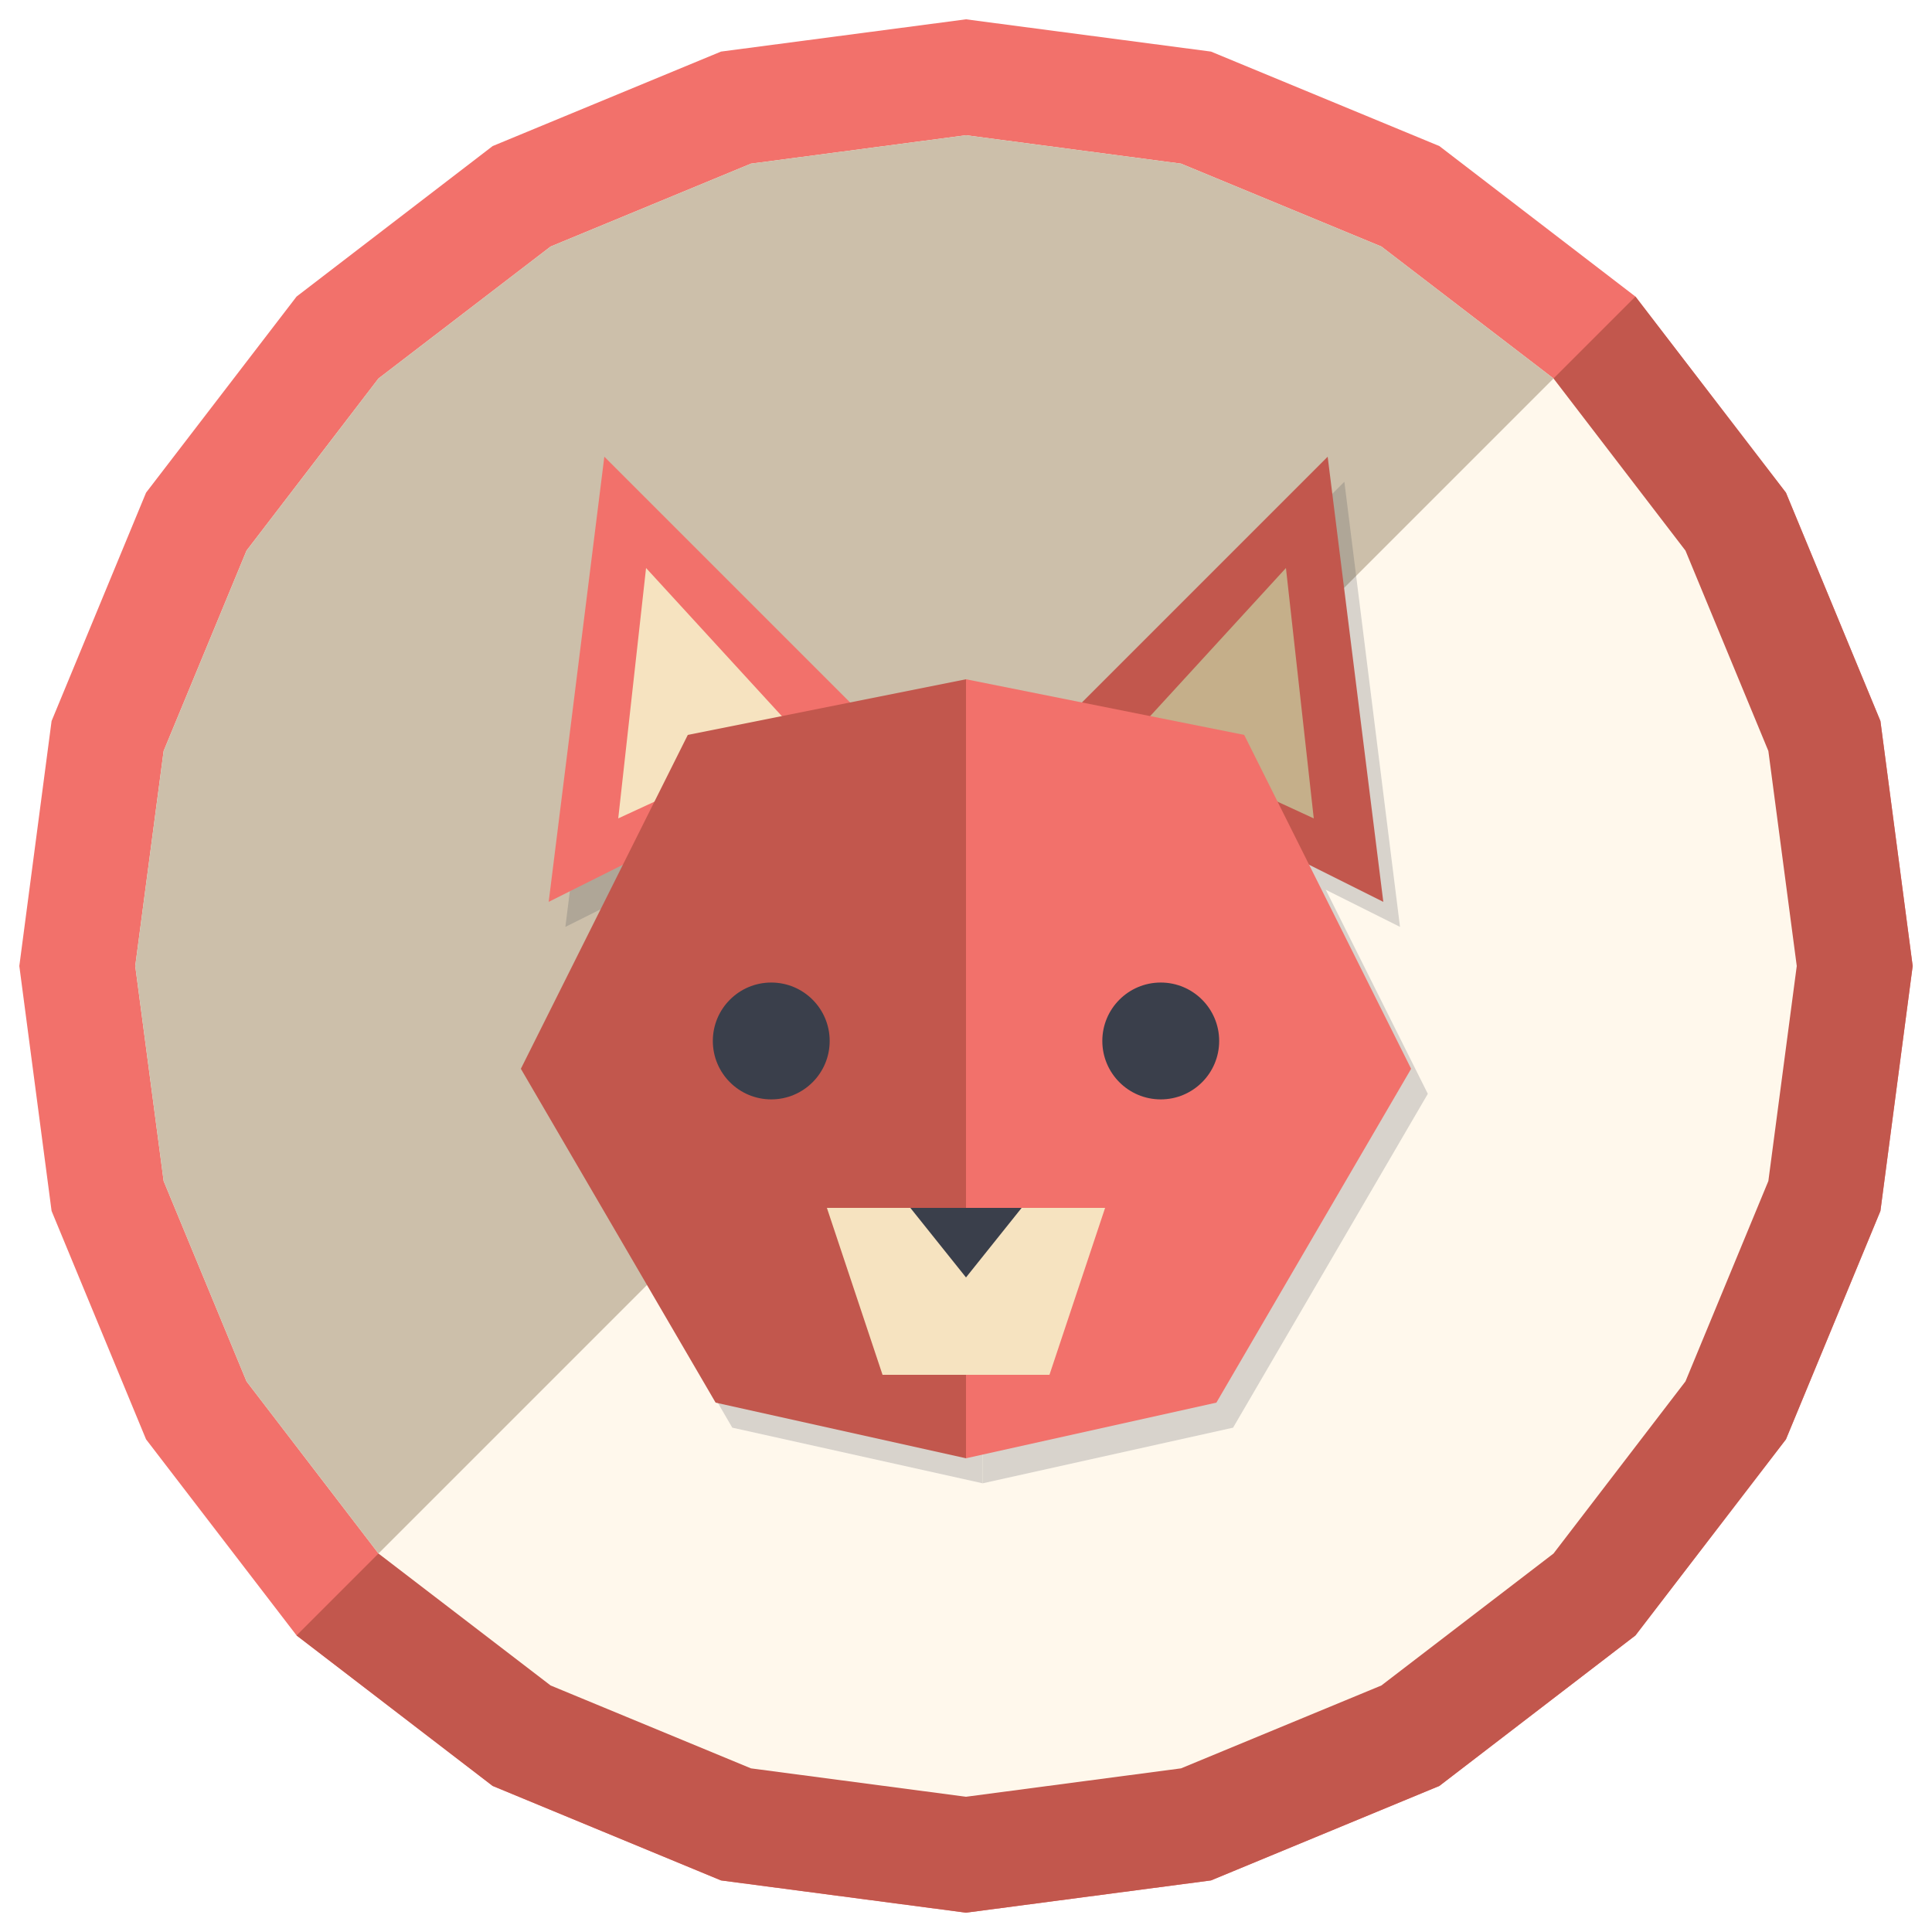
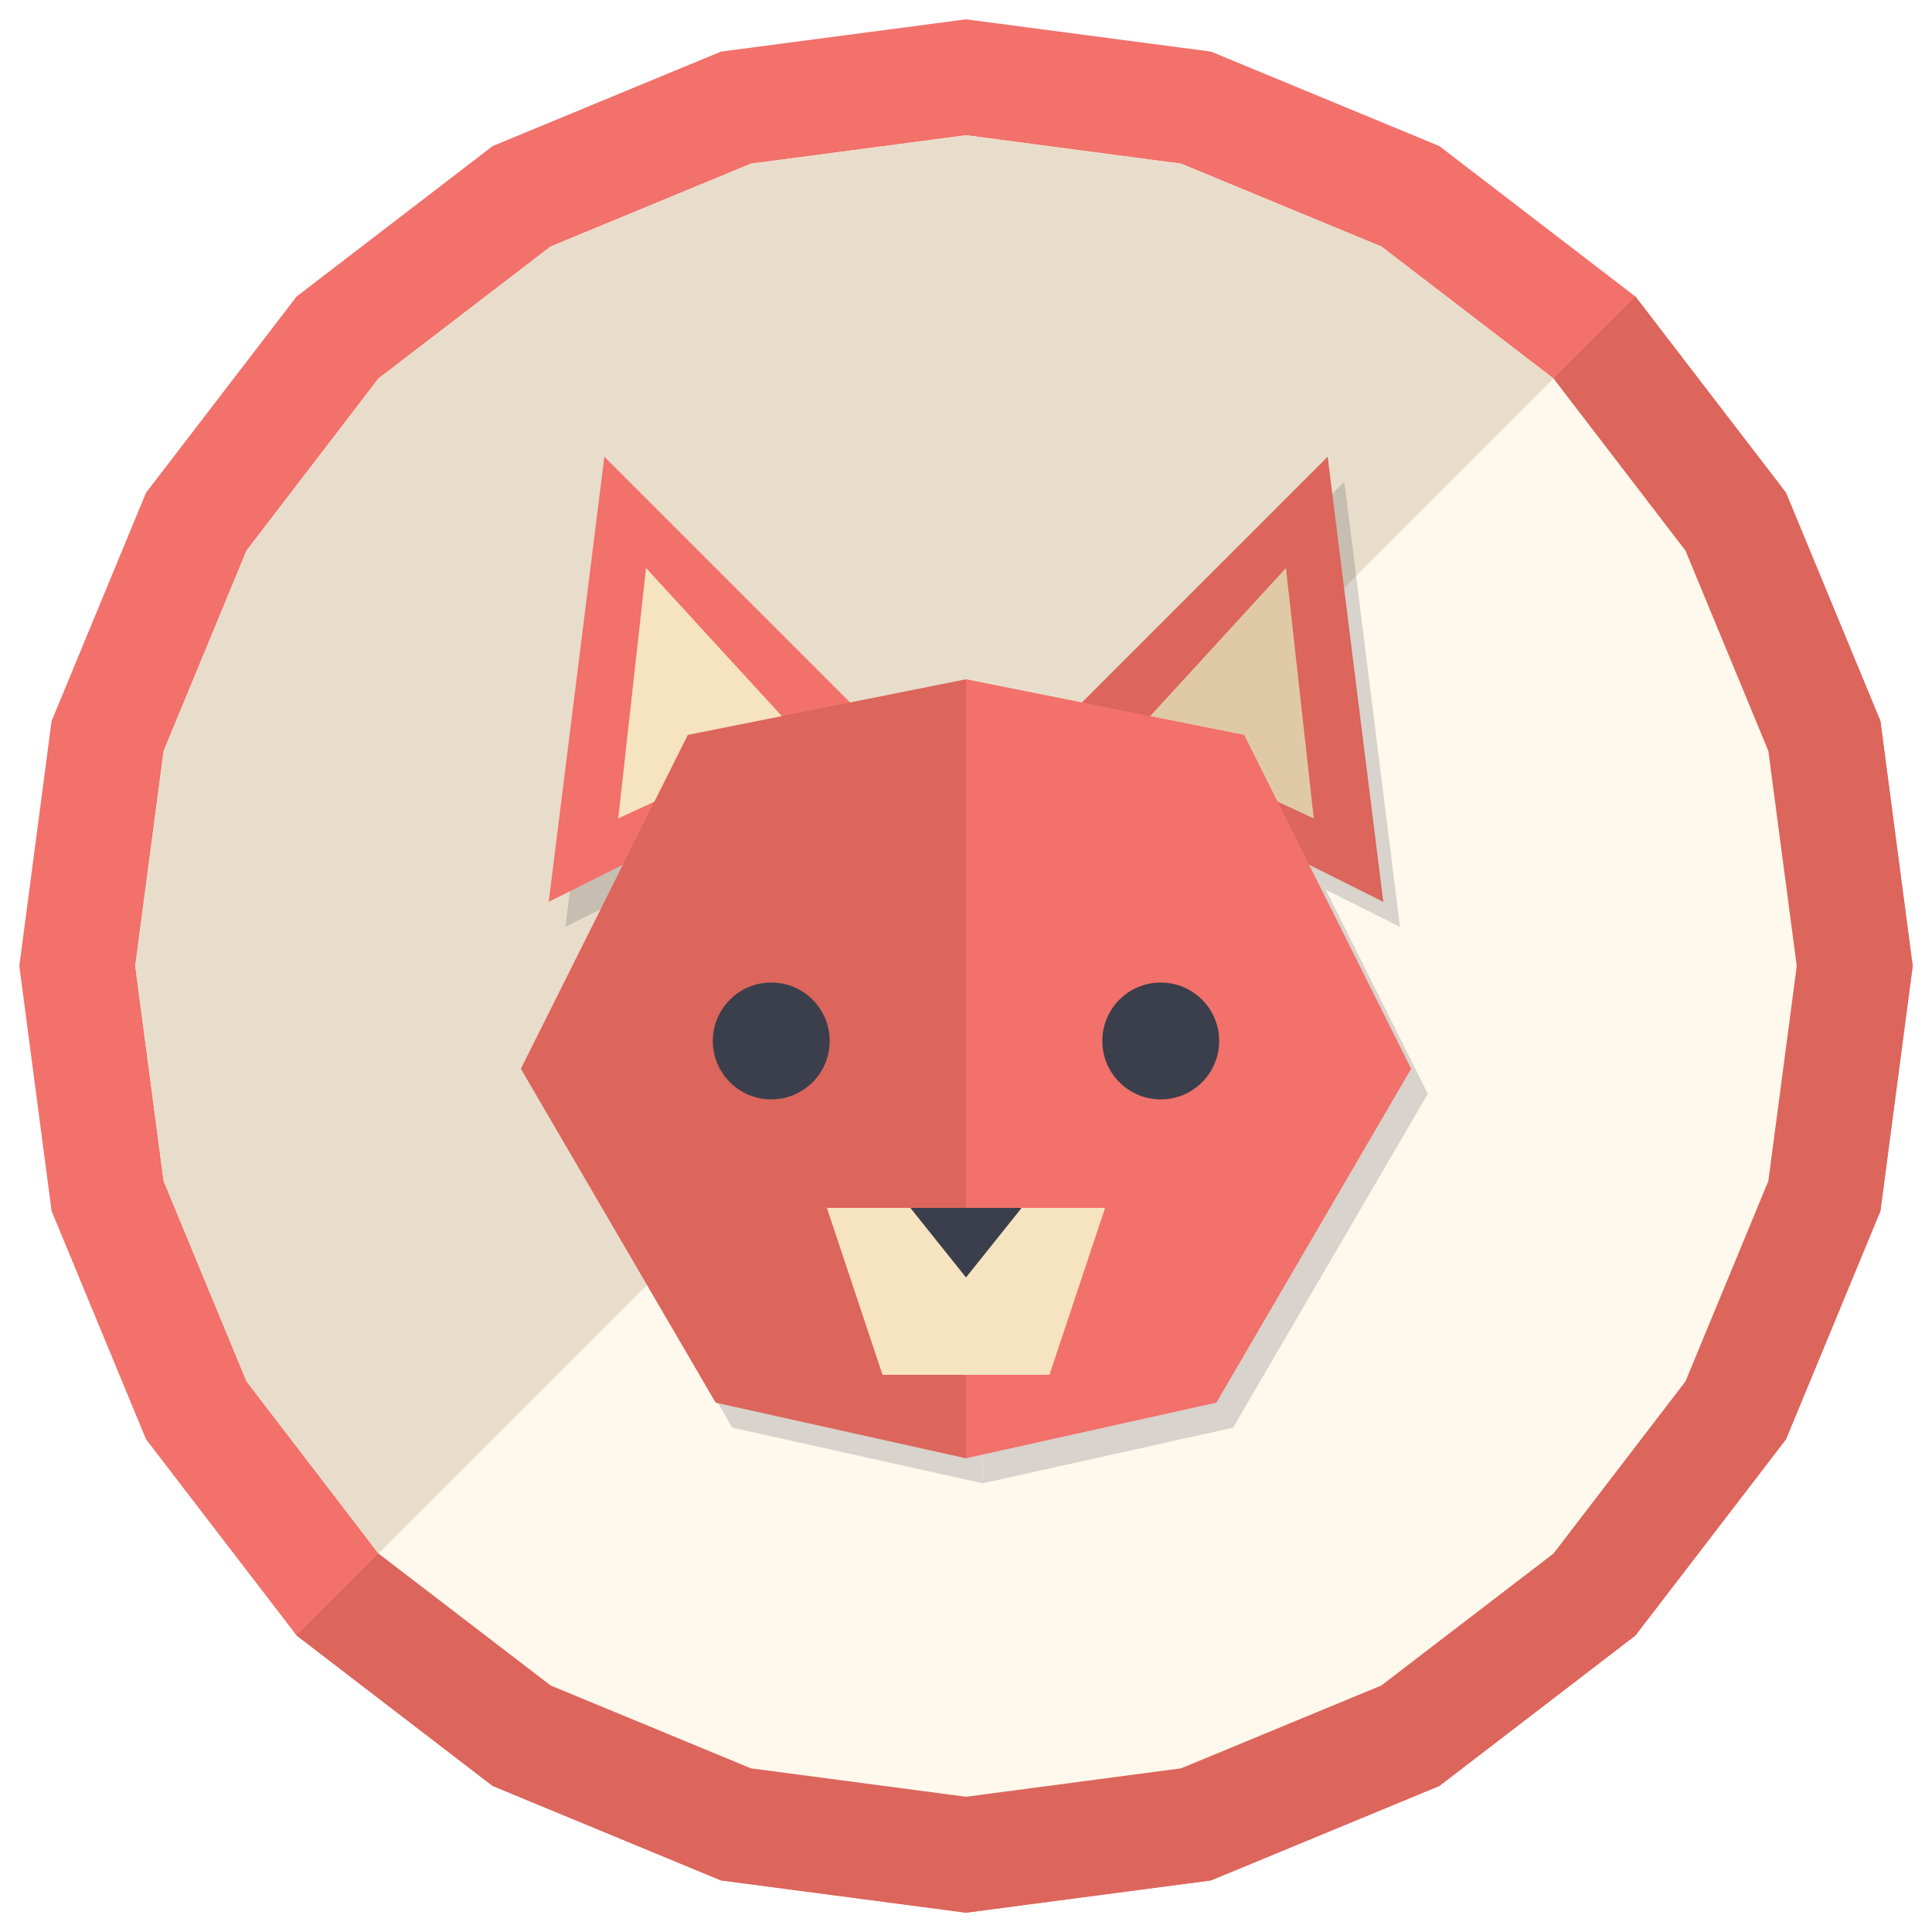
<svg xmlns="http://www.w3.org/2000/svg" width="100" height="100" viewBox="0 0 100 100">
  <polygon points="99,50 97.33,62.68 92.44,74.5 84.65,84.65 74.5,92.44 62.68,97.33 50,99 37.32,97.33 25.5,92.44 15.35,84.65 7.56,74.5 2.67,62.68 1,50 2.67,37.32 7.56,25.5 15.35,15.35 25.5,7.56 37.32,2.67 50,1 62.68,2.67 74.5,7.56 84.65,15.35 92.44,25.5 97.33,37.32" fill="#F2716B" />
-   <polygon points="99,50 97.33,62.68 92.44,74.5 84.65,84.65 74.5,92.44 62.68,97.33 50,99 37.32,97.33 25.5,92.44 15.35,84.65 15.35,84.65 84.65,15.35 92.44,25.5 97.33,37.32" fill="#C2574D" />
+   <polygon points="99,50 97.33,62.68 92.44,74.5 84.65,84.65 74.5,92.44 62.68,97.33 50,99 37.32,97.33 25.5,92.44 15.35,84.65 15.35,84.65 84.65,15.35 92.44,25.5 97.33,37.32" fill="#DC655C" />
  <polygon points="93,50 91.53,61.13 87.24,71.5 80.41,80.41 71.5,87.24 61.13,91.53 50,93 38.87,91.53 28.5,87.24 19.59,80.41 12.76,71.5 8.47,61.13 7,50 8.47,38.87 12.76,28.5 19.59,19.59 28.5,12.76 38.87,8.47 50,7 61.13,8.47 71.5,12.76 80.41,19.59 87.24,28.5 91.53,38.87" fill="#FFF8EC" />
-   <polygon points="19.59,80.41 12.76,71.5 8.47,61.13 7,50 8.47,38.87 12.76,28.5 19.59,19.59 28.5,12.76 38.87,8.47 50,7 61.13,8.47 71.5,12.76 80.41,19.59 80.41,19.59" fill="#CCBFAA" />
+   <polygon points="19.59,80.41 12.76,71.5 8.47,61.13 7,50 8.47,38.87 12.76,28.5 19.59,19.59 28.5,12.76 38.87,8.47 50,7 61.13,8.47 71.5,12.76 80.41,19.59 80.41,19.59" fill="#E8DDCB" />
  <g transform="translate(14 15) scale(0.72)">
    <g transform="translate(1.2 1.8)" opacity="0.2">
      <polygon points="20,44 24,12 44,32" fill="#3A3F4B" />
      <polygon points="80,44 76,12 56,32" fill="#3A3F4B" />
      <polygon points="25,38 27,20 38,32" fill="#3A3F4B" />
      <polygon points="75,38 73,20 62,32" fill="#3A3F4B" />
      <polygon points="50,28 70,32 82,56 68,80 50,84" fill="#3A3F4B" />
      <polygon points="50,84 32,80 18,56 30,32 50,28" fill="#3A3F4B" />
      <polygon points="40,66 60,66 56,78 44,78" fill="#3A3F4B" />
      <polygon points="46,66 54,66 50,71" fill="#3A3F4B" />
      <circle cx="36" cy="54" r="4.2" fill="#3A3F4B" />
      <circle cx="64" cy="54" r="4.2" fill="#3A3F4B" />
    </g>
    <polygon points="20,44 24,12 44,32" fill="#F2716B" />
-     <polygon points="80,44 76,12 56,32" fill="#C2574D" />
+     <polygon points="80,44 76,12 56,32" fill="#DC655C" />
    <polygon points="25,38 27,20 38,32" fill="#F6E3C0" />
-     <polygon points="75,38 73,20 62,32" fill="#C5AF8A" />
+     <polygon points="75,38 73,20 62,32" fill="#E0CAA5" />
    <polygon points="50,28 70,32 82,56 68,80 50,84" fill="#F2716B" />
-     <polygon points="50,84 32,80 18,56 30,32 50,28" fill="#C2574D" />
+     <polygon points="50,84 32,80 18,56 30,32 50,28" fill="#DC655C" />
    <polygon points="40,66 60,66 56,78 44,78" fill="#F6E3C0" />
    <polygon points="46,66 54,66 50,71" fill="#3A3F4B" />
    <circle cx="36" cy="54" r="4.2" fill="#3A3F4B" />
    <circle cx="64" cy="54" r="4.2" fill="#3A3F4B" />
  </g>
</svg>
